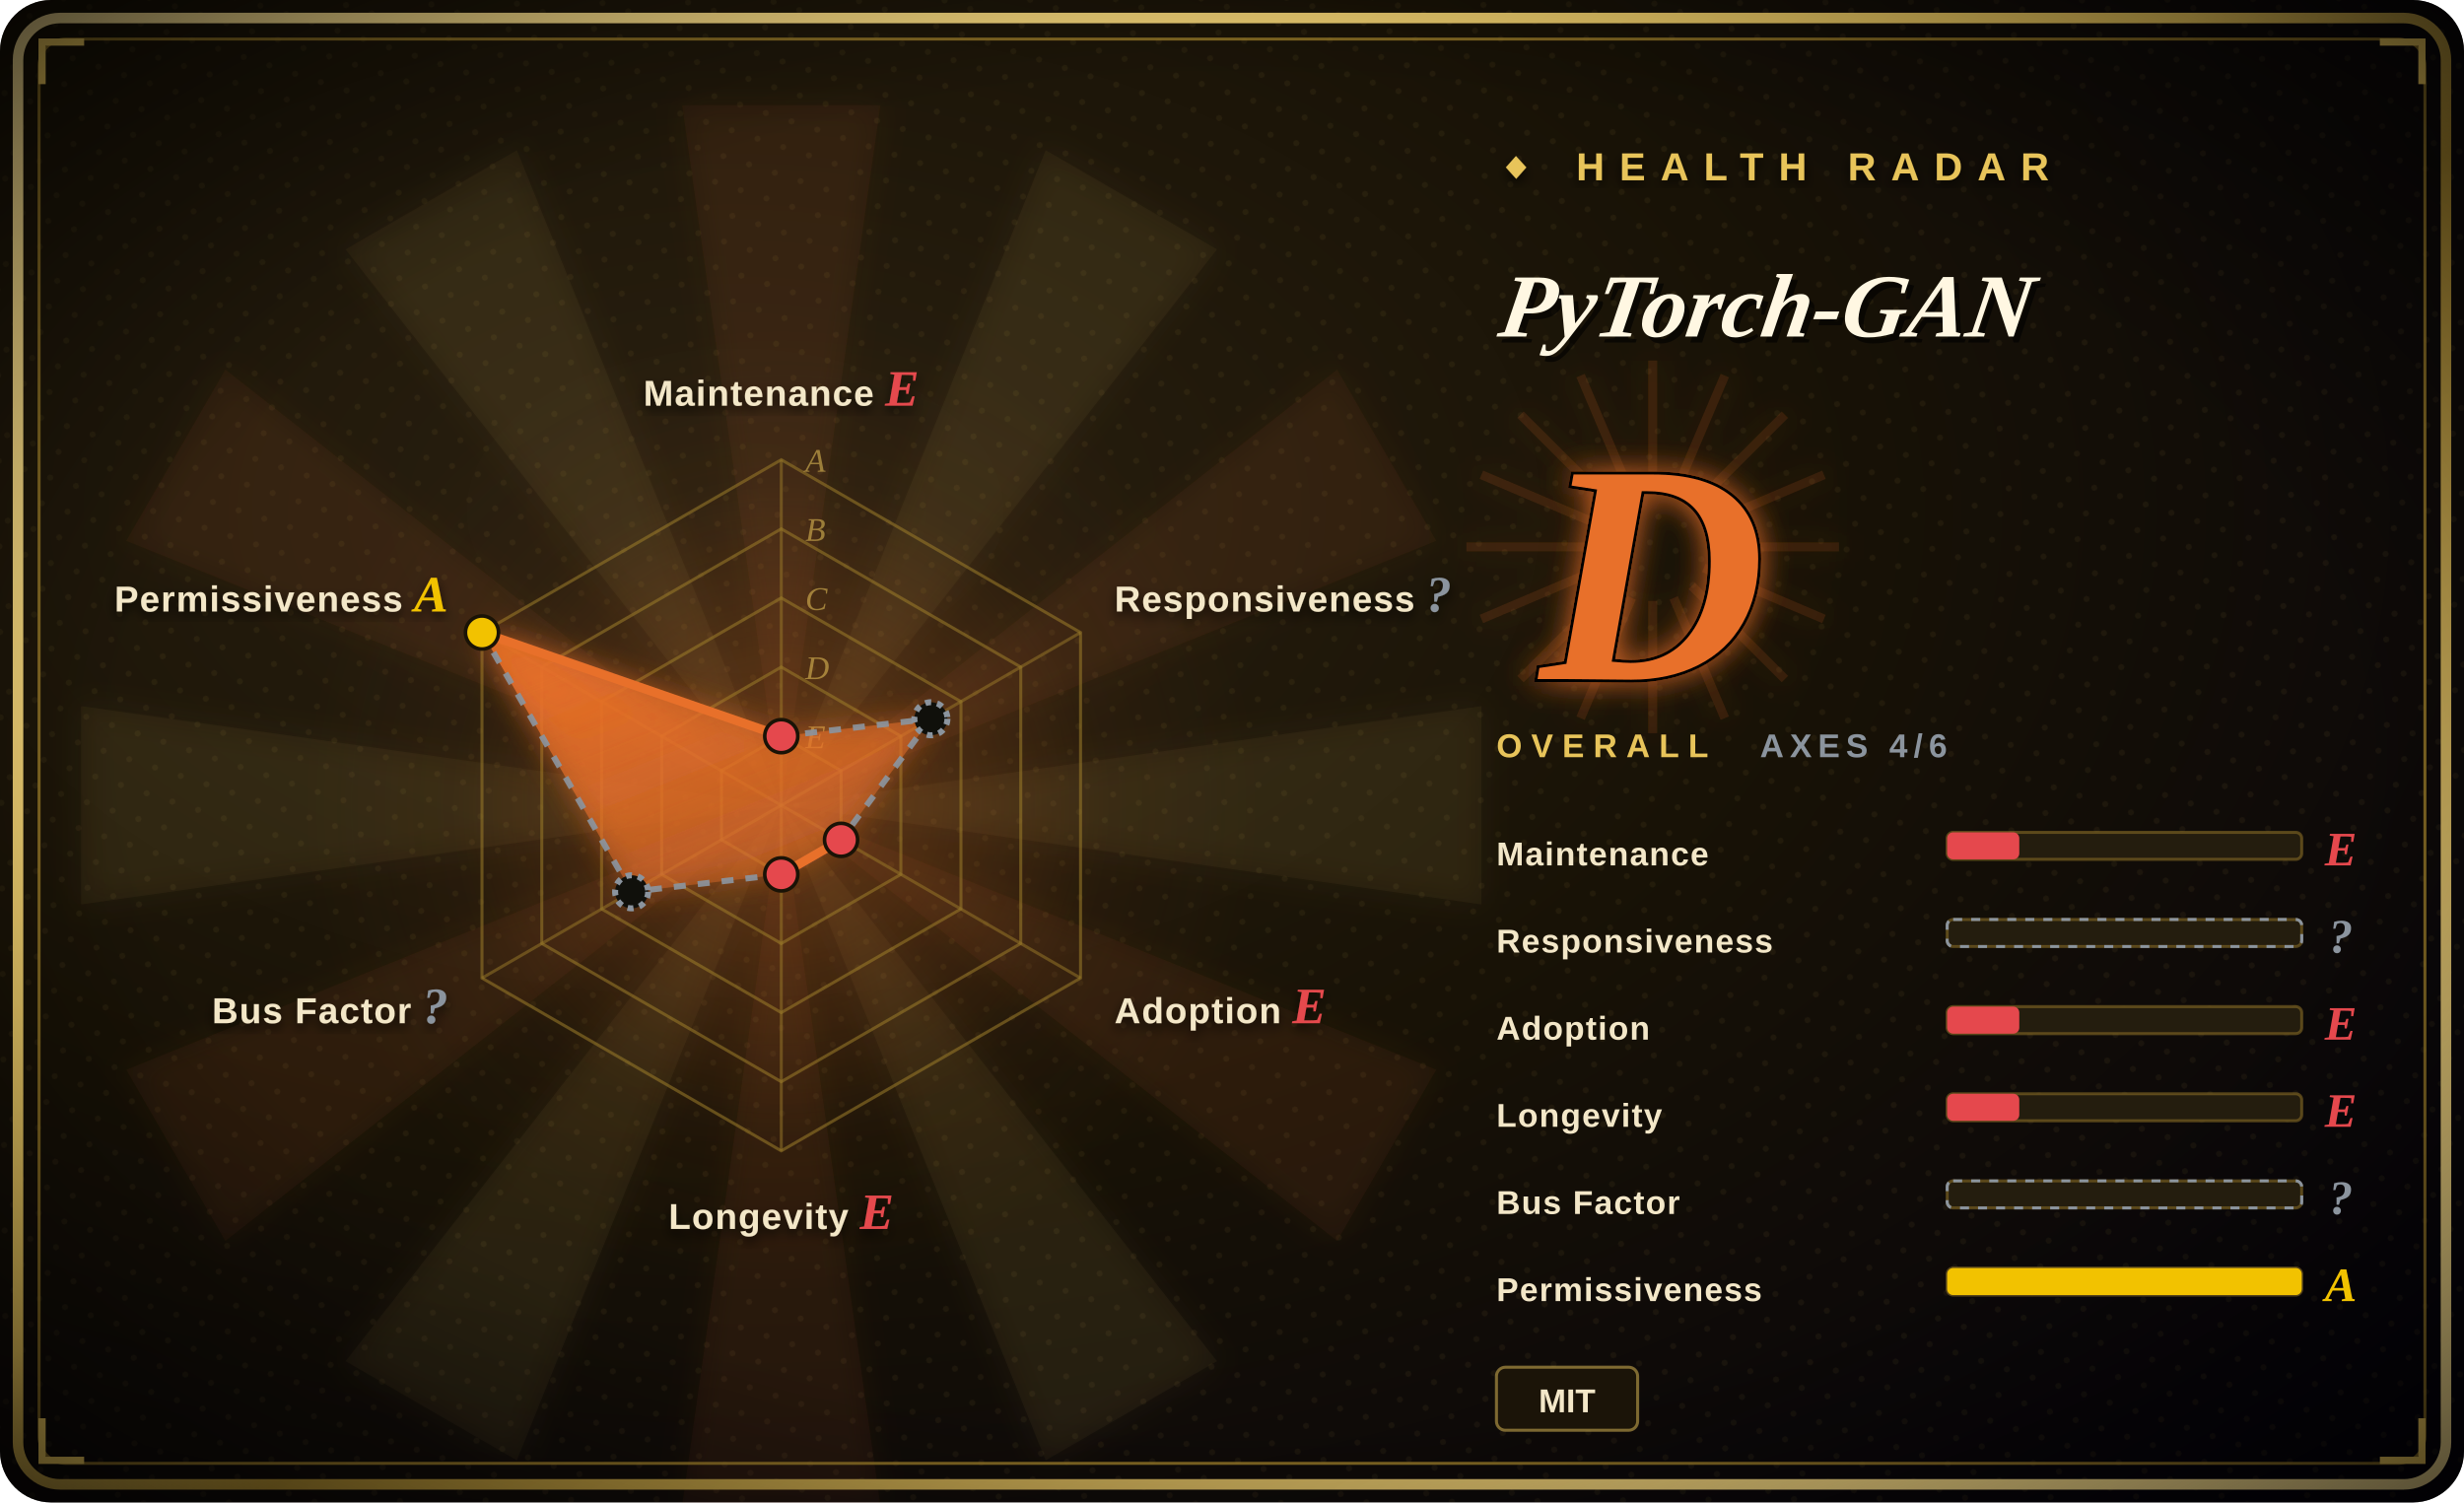
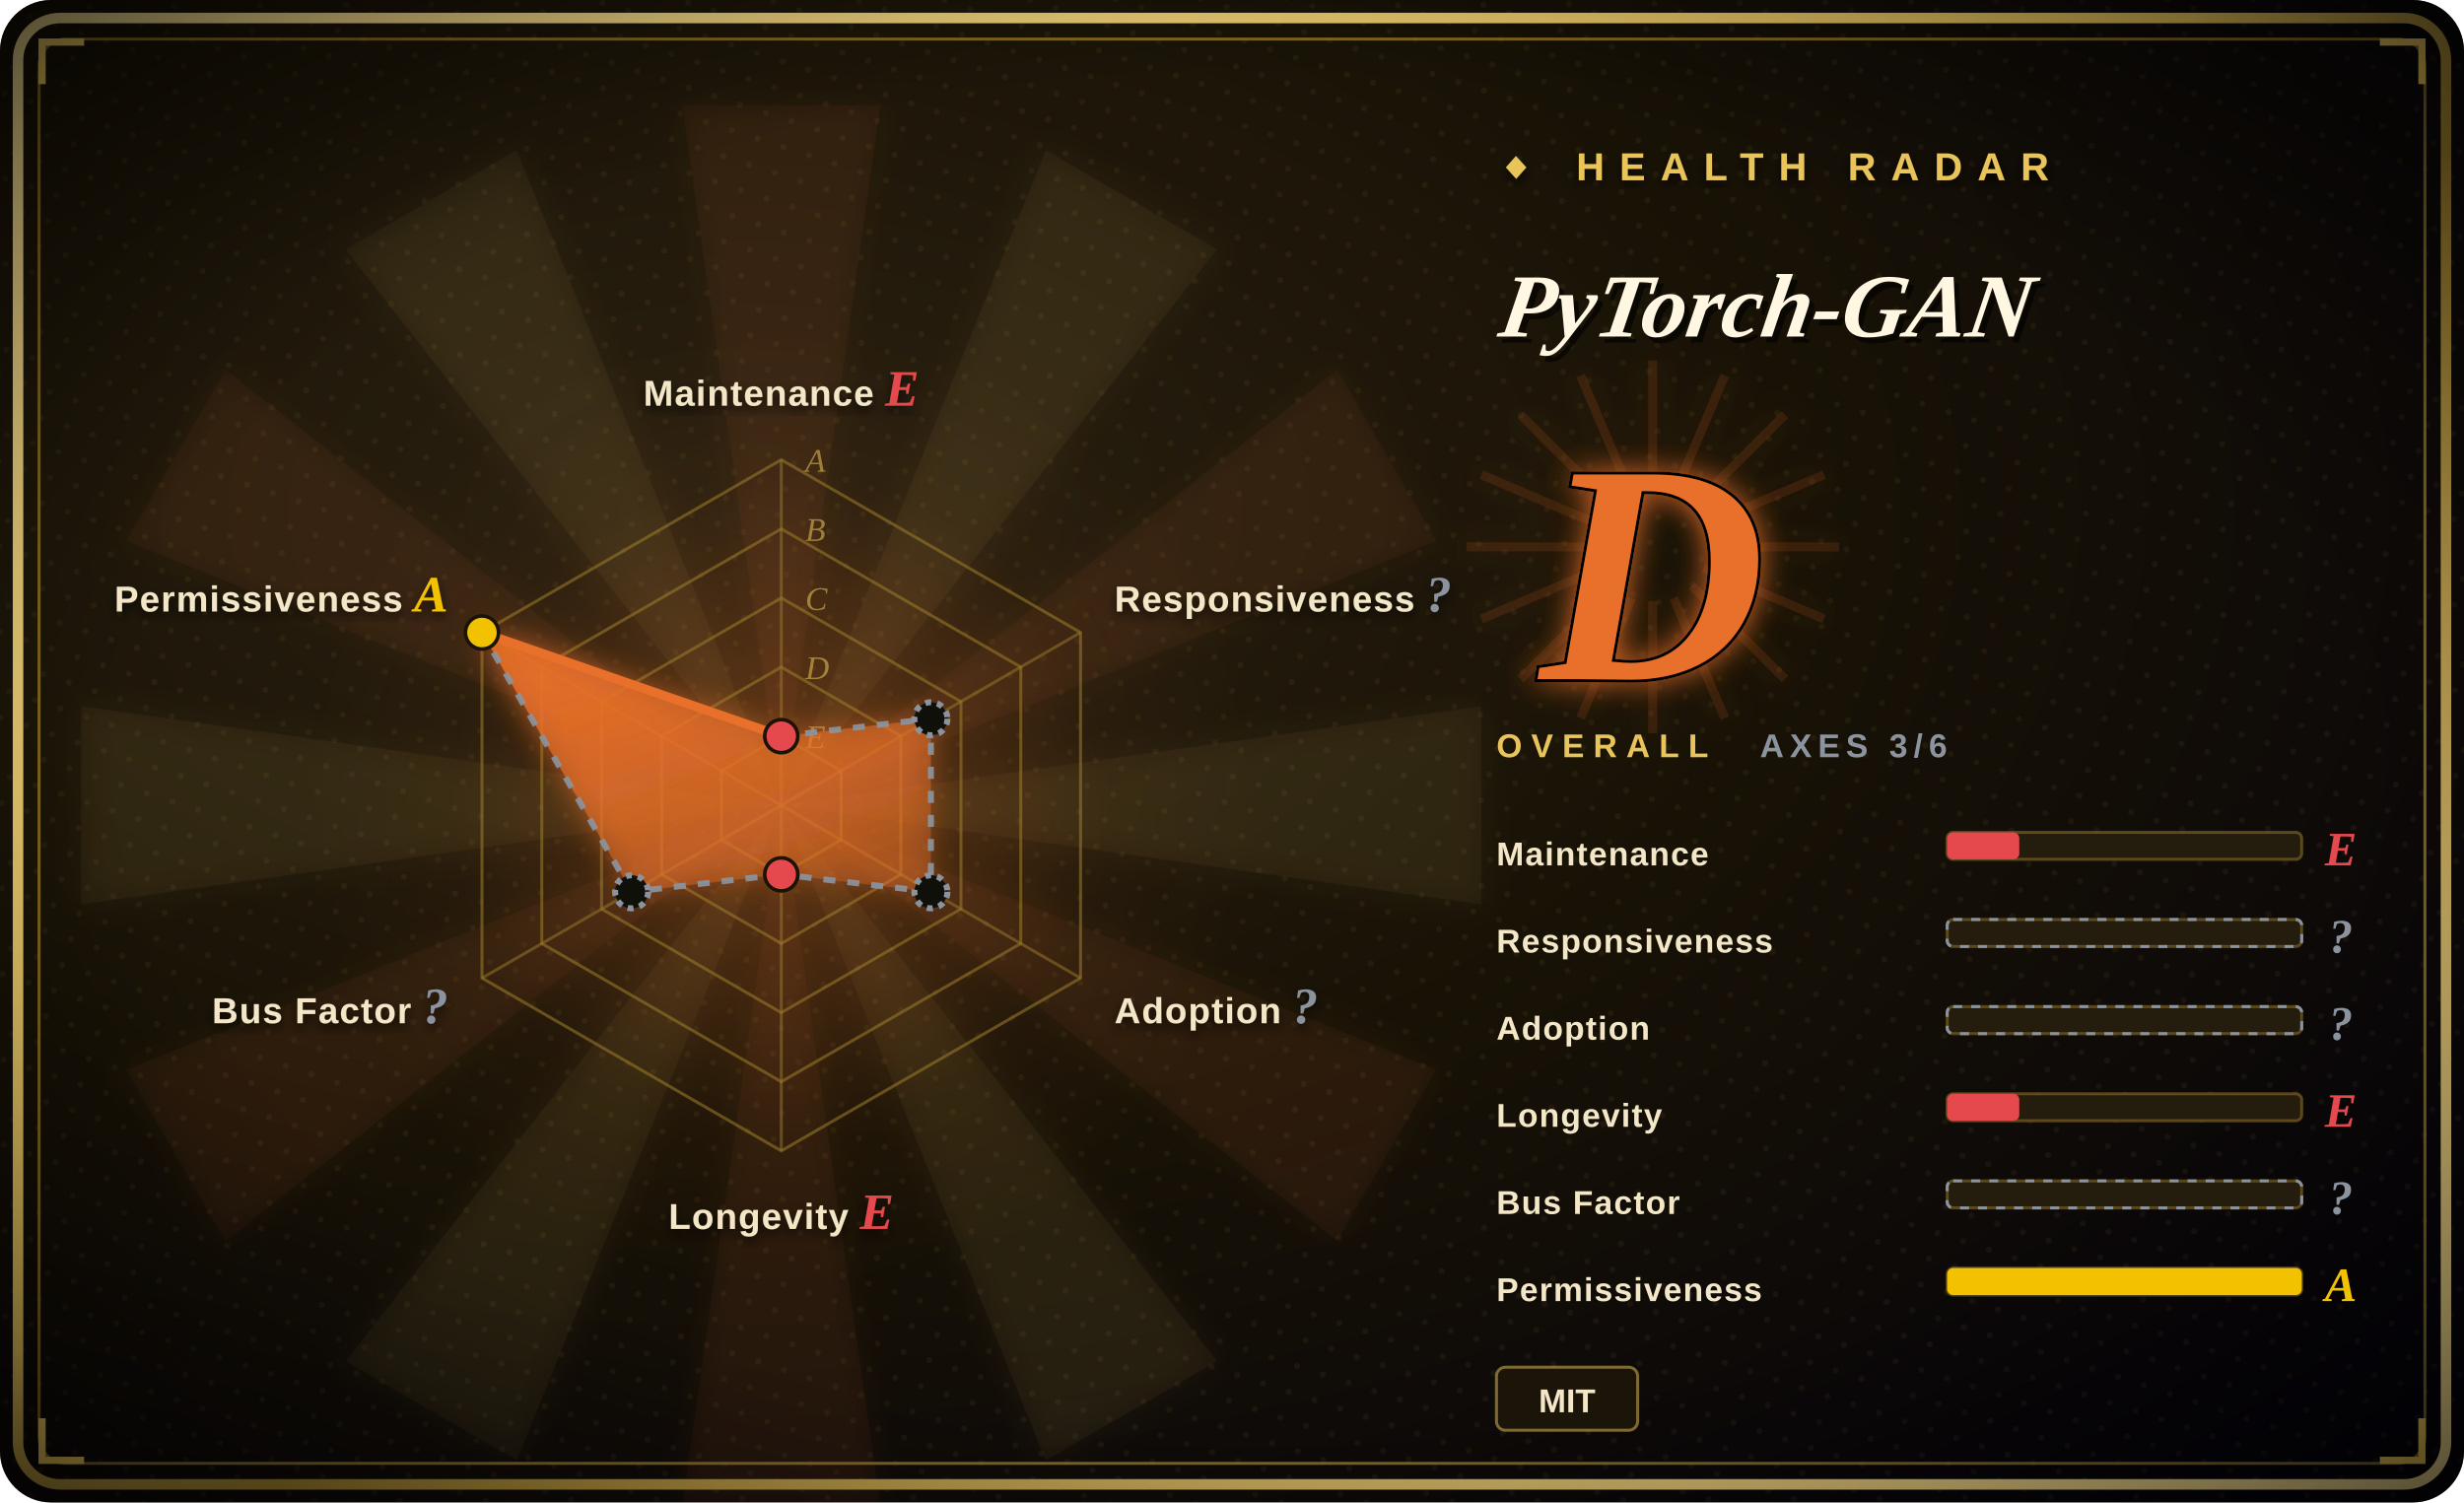
<svg xmlns="http://www.w3.org/2000/svg" width="820" height="500" viewBox="0 0 820 500">
  <defs>
    <radialGradient id="bg" cx="30%" cy="34%" r="90%">
      <stop offset="0%" stop-color="#2a2010" />
      <stop offset="48%" stop-color="#181206" />
      <stop offset="100%" stop-color="#05030a" />
    </radialGradient>
    <radialGradient id="vig" cx="50%" cy="50%" r="72%">
      <stop offset="62%" stop-color="#000000" stop-opacity="0" />
      <stop offset="100%" stop-color="#000000" stop-opacity="0.72" />
    </radialGradient>
    <linearGradient id="frame" x1="0" y1="0" x2="1" y2="1">
      <stop offset="0%" stop-color="#f6dd92" />
      <stop offset="45%" stop-color="#E8C45A" />
      <stop offset="55%" stop-color="#9c7d2a" />
      <stop offset="100%" stop-color="#f6dd92" />
    </linearGradient>
    <linearGradient id="poly" x1="0" y1="0" x2="0.7" y2="1">
      <stop offset="0%" stop-color="#E8702A" stop-opacity="0.92" />
      <stop offset="100%" stop-color="#E8702A" stop-opacity="0.34" />
    </linearGradient>
    <radialGradient id="halo" cx="50%" cy="50%" r="50%">
      <stop offset="0%" stop-color="#E8702A" stop-opacity="0.34" />
      <stop offset="68%" stop-color="#E8702A" stop-opacity="0.04" />
      <stop offset="100%" stop-color="#E8702A" stop-opacity="0" />
    </radialGradient>
    <filter id="glow" x="-60%" y="-60%" width="220%" height="220%">
      <feGaussianBlur stdDeviation="5" result="b" />
      <feMerge>
        <feMergeNode in="b" />
        <feMergeNode in="SourceGraphic" />
      </feMerge>
    </filter>
    <filter id="soft" x="-30%" y="-30%" width="160%" height="160%">
      <feDropShadow dx="0" dy="2" stdDeviation="2" flood-color="#000" flood-opacity="0.7" />
    </filter>
    <pattern id="halftone" width="9" height="9" patternUnits="userSpaceOnUse" patternTransform="rotate(18)">
      <circle cx="2" cy="2" r="1" fill="#E8C45A" fill-opacity="0.06" />
    </pattern>
  </defs>
  <rect width="820" height="500" rx="17" fill="url(#bg)" />
  <rect width="820" height="500" rx="17" fill="url(#halftone)" />
  <g opacity="0.5" filter="url(#glow)">
    <path d="M260,268 L493,235 L493,301 Z" fill="#E8C45A" fill-opacity="0.10" />
    <path d="M260,268 L478,356 L445,413 Z" fill="#E8702A" fill-opacity="0.10" />
    <path d="M260,268 L405,453 L348,486 Z" fill="#E8C45A" fill-opacity="0.10" />
    <path d="M260,268 L293,501 L227,501 Z" fill="#E8702A" fill-opacity="0.10" />
    <path d="M260,268 L172,486 L115,453 Z" fill="#E8C45A" fill-opacity="0.10" />
    <path d="M260,268 L75,413 L42,356 Z" fill="#E8702A" fill-opacity="0.10" />
    <path d="M260,268 L27,301 L27,235 Z" fill="#E8C45A" fill-opacity="0.10" />
    <path d="M260,268 L42,180 L75,123 Z" fill="#E8702A" fill-opacity="0.10" />
    <path d="M260,268 L115,83 L172,50 Z" fill="#E8C45A" fill-opacity="0.10" />
    <path d="M260,268 L227,35 L293,35 Z" fill="#E8702A" fill-opacity="0.10" />
    <path d="M260,268 L348,50 L405,83 Z" fill="#E8C45A" fill-opacity="0.10" />
    <path d="M260,268 L445,123 L478,180 Z" fill="#E8702A" fill-opacity="0.10" />
  </g>
  <circle cx="260" cy="268" r="161" fill="url(#halo)" />
  <rect x="6" y="6" width="808" height="488" rx="14" fill="none" stroke="url(#frame)" stroke-width="3.5" />
  <rect x="13" y="13" width="794" height="474" rx="9" fill="none" stroke="#9c7d2a" stroke-width="1" stroke-opacity="0.8" />
  <path d="M14,28 L14,14 L28,14" fill="none" stroke="#E8C45A" stroke-width="2.4" />
  <path d="M806,28 L806,14 L792,14" fill="none" stroke="#E8C45A" stroke-width="2.4" />
  <path d="M14,472 L14,486 L28,486" fill="none" stroke="#E8C45A" stroke-width="2.4" />
  <path d="M806,472 L806,486 L792,486" fill="none" stroke="#E8C45A" stroke-width="2.4" />
  <rect width="820" height="500" rx="17" fill="url(#vig)" />
  <polygon points="260.0,153.0 359.6,210.5 359.6,325.5 260.0,383.0 160.4,325.5 160.4,210.5" fill="none" stroke="#9c7d2a" stroke-opacity="0.55" stroke-width="1" />
  <polygon points="260.0,176.0 339.7,222.0 339.7,314.0 260.0,360.0 180.3,314.0 180.3,222.0" fill="none" stroke="#9c7d2a" stroke-opacity="0.55" stroke-width="1" />
  <polygon points="260.0,199.0 319.8,233.5 319.8,302.5 260.0,337.0 200.2,302.5 200.2,233.5" fill="none" stroke="#9c7d2a" stroke-opacity="0.55" stroke-width="1" />
  <polygon points="260.0,222.0 299.8,245.0 299.8,291.0 260.0,314.0 220.2,291.0 220.2,245.0" fill="none" stroke="#9c7d2a" stroke-opacity="0.55" stroke-width="1" />
  <polygon points="260.0,245.0 279.9,256.5 279.9,279.5 260.0,291.0 240.1,279.5 240.1,256.5" fill="none" stroke="#9c7d2a" stroke-opacity="0.55" stroke-width="1" />
  <line x1="260" y1="268" x2="260.0" y2="153.0" stroke="#9c7d2a" stroke-opacity="0.5" stroke-width="1" />
  <line x1="260" y1="268" x2="359.6" y2="210.5" stroke="#9c7d2a" stroke-opacity="0.5" stroke-width="1" />
  <line x1="260" y1="268" x2="359.6" y2="325.5" stroke="#9c7d2a" stroke-opacity="0.5" stroke-width="1" />
  <line x1="260" y1="268" x2="260.0" y2="383.0" stroke="#9c7d2a" stroke-opacity="0.5" stroke-width="1" />
  <line x1="260" y1="268" x2="160.4" y2="325.5" stroke="#9c7d2a" stroke-opacity="0.5" stroke-width="1" />
  <line x1="260" y1="268" x2="160.4" y2="210.5" stroke="#9c7d2a" stroke-opacity="0.5" stroke-width="1" />
  <text x="268" y="157.0" font-size="11" font-style="italic" fill="#E8C45A" fill-opacity="0.55" font-family="'Georgia','Times New Roman',serif">A</text>
  <text x="268" y="180.0" font-size="11" font-style="italic" fill="#E8C45A" fill-opacity="0.55" font-family="'Georgia','Times New Roman',serif">B</text>
  <text x="268" y="203.0" font-size="11" font-style="italic" fill="#E8C45A" fill-opacity="0.55" font-family="'Georgia','Times New Roman',serif">C</text>
  <text x="268" y="226.0" font-size="11" font-style="italic" fill="#E8C45A" fill-opacity="0.55" font-family="'Georgia','Times New Roman',serif">D</text>
  <text x="268" y="249.0" font-size="11" font-style="italic" fill="#E8C45A" fill-opacity="0.55" font-family="'Georgia','Times New Roman',serif">E</text>
-   <polygon points="260.0,245.0 309.8,239.2 279.9,279.5 260.0,291.0 210.2,296.8 160.4,210.5" fill="url(#poly)" filter="url(#glow)" />
+   <polygon points="260.0,245.0 309.8,239.2 309.8,296.8 260.0,291.0 210.2,296.8 160.4,210.5" fill="url(#poly)" filter="url(#glow)" />
  <line x1="260.0" y1="245.0" x2="309.8" y2="239.2" stroke="#8B949E" stroke-width="2" stroke-dasharray="4 4" stroke-opacity="0.92" />
-   <line x1="309.8" y1="239.2" x2="279.9" y2="279.5" stroke="#8B949E" stroke-width="2" stroke-dasharray="4 4" stroke-opacity="0.92" />
-   <line x1="279.9" y1="279.5" x2="260.0" y2="291.0" stroke="#E8702A" stroke-width="3" />
+   <line x1="309.8" y1="239.2" x2="309.8" y2="296.8" stroke="#8B949E" stroke-width="2" stroke-dasharray="4 4" stroke-opacity="0.92" />
+   <line x1="309.8" y1="296.8" x2="260.0" y2="291.0" stroke="#8B949E" stroke-width="2" stroke-dasharray="4 4" stroke-opacity="0.92" />
  <line x1="260.0" y1="291.0" x2="210.2" y2="296.8" stroke="#8B949E" stroke-width="2" stroke-dasharray="4 4" stroke-opacity="0.92" />
  <line x1="210.2" y1="296.8" x2="160.4" y2="210.5" stroke="#8B949E" stroke-width="2" stroke-dasharray="4 4" stroke-opacity="0.92" />
  <line x1="160.4" y1="210.5" x2="260.0" y2="245.0" stroke="#E8702A" stroke-width="3" />
  <circle cx="260.0" cy="245.0" r="5.5" fill="#E5484D" stroke="#1a1306" stroke-width="1.2" />
  <circle cx="309.8" cy="239.2" r="5.5" fill="#10100b" stroke="#8B949E" stroke-width="2" stroke-dasharray="2 2" />
-   <circle cx="279.9" cy="279.5" r="5.5" fill="#E5484D" stroke="#1a1306" stroke-width="1.2" />
+   <circle cx="309.8" cy="296.8" r="5.5" fill="#10100b" stroke="#8B949E" stroke-width="2" stroke-dasharray="2 2" />
  <circle cx="260.0" cy="291.0" r="5.5" fill="#E5484D" stroke="#1a1306" stroke-width="1.2" />
  <circle cx="210.2" cy="296.8" r="5.5" fill="#10100b" stroke="#8B949E" stroke-width="2" stroke-dasharray="2 2" />
  <circle cx="160.4" cy="210.5" r="5.5" fill="#F2C200" stroke="#1a1306" stroke-width="1.2" />
  <text x="260.0" y="135.0" font-size="12" font-weight="900" fill="#f3e7c8" text-anchor="middle" font-family="'Arial Black','Helvetica Neue',Arial,sans-serif" letter-spacing="0.4" filter="url(#soft)">Maintenance <tspan fill="#E5484D" font-family="'Georgia','Times New Roman',serif" font-style="italic" font-size="17">E</tspan>
  </text>
  <text x="370.9" y="203.5" font-size="12" font-weight="900" fill="#f3e7c8" text-anchor="start" font-family="'Arial Black','Helvetica Neue',Arial,sans-serif" letter-spacing="0.4" filter="url(#soft)">Responsiveness <tspan fill="#8B949E" font-family="'Georgia','Times New Roman',serif" font-style="italic" font-size="17">?</tspan>
  </text>
-   <text x="370.9" y="340.5" font-size="12" font-weight="900" fill="#f3e7c8" text-anchor="start" font-family="'Arial Black','Helvetica Neue',Arial,sans-serif" letter-spacing="0.4" filter="url(#soft)">Adoption <tspan fill="#E5484D" font-family="'Georgia','Times New Roman',serif" font-style="italic" font-size="17">E</tspan>
+   <text x="370.9" y="340.5" font-size="12" font-weight="900" fill="#f3e7c8" text-anchor="start" font-family="'Arial Black','Helvetica Neue',Arial,sans-serif" letter-spacing="0.4" filter="url(#soft)">Adoption <tspan fill="#8B949E" font-family="'Georgia','Times New Roman',serif" font-style="italic" font-size="17">?</tspan>
  </text>
  <text x="260.0" y="409.0" font-size="12" font-weight="900" fill="#f3e7c8" text-anchor="middle" font-family="'Arial Black','Helvetica Neue',Arial,sans-serif" letter-spacing="0.4" filter="url(#soft)">Longevity <tspan fill="#E5484D" font-family="'Georgia','Times New Roman',serif" font-style="italic" font-size="17">E</tspan>
  </text>
  <text x="149.1" y="340.5" font-size="12" font-weight="900" fill="#f3e7c8" text-anchor="end" font-family="'Arial Black','Helvetica Neue',Arial,sans-serif" letter-spacing="0.4" filter="url(#soft)">Bus Factor <tspan fill="#8B949E" font-family="'Georgia','Times New Roman',serif" font-style="italic" font-size="17">?</tspan>
  </text>
  <text x="149.1" y="203.5" font-size="12" font-weight="900" fill="#f3e7c8" text-anchor="end" font-family="'Arial Black','Helvetica Neue',Arial,sans-serif" letter-spacing="0.4" filter="url(#soft)">Permissiveness <tspan fill="#F2C200" font-family="'Georgia','Times New Roman',serif" font-style="italic" font-size="17">A</tspan>
  </text>
  <text x="498" y="60" font-size="13" letter-spacing="5" fill="#E8C45A" font-weight="900" font-family="'Arial Black','Helvetica Neue',Arial,sans-serif" filter="url(#soft)">◆ HEALTH RADAR</text>
  <g transform="translate(498,112) skewX(-9)">
    <text x="2" y="2" font-size="30" font-weight="900" font-style="italic" fill="#000" fill-opacity="0.6" font-family="'Georgia','Times New Roman',serif">PyTorch-GAN</text>
    <text x="0" y="0" font-size="30" font-weight="900" font-style="italic" fill="#fff7e2" font-family="'Georgia','Times New Roman',serif">PyTorch-GAN</text>
  </g>
  <line x1="498" y1="124" x2="648" y2="124" stroke="url(#frame)" stroke-width="2" />
  <g opacity="0.85" filter="url(#glow)">
    <line x1="568" y1="182" x2="612" y2="182" stroke="#E8702A" stroke-opacity="0.16" stroke-width="3" />
    <line x1="567" y1="189" x2="607" y2="206" stroke="#E8702A" stroke-opacity="0.16" stroke-width="3" />
    <line x1="563" y1="195" x2="594" y2="226" stroke="#E8702A" stroke-opacity="0.16" stroke-width="3" />
    <line x1="557" y1="199" x2="574" y2="239" stroke="#E8702A" stroke-opacity="0.16" stroke-width="3" />
    <line x1="550" y1="200" x2="550" y2="244" stroke="#E8702A" stroke-opacity="0.16" stroke-width="3" />
    <line x1="543" y1="199" x2="526" y2="239" stroke="#E8702A" stroke-opacity="0.16" stroke-width="3" />
    <line x1="537" y1="195" x2="506" y2="226" stroke="#E8702A" stroke-opacity="0.16" stroke-width="3" />
    <line x1="533" y1="189" x2="493" y2="206" stroke="#E8702A" stroke-opacity="0.16" stroke-width="3" />
    <line x1="532" y1="182" x2="488" y2="182" stroke="#E8702A" stroke-opacity="0.16" stroke-width="3" />
    <line x1="533" y1="175" x2="493" y2="158" stroke="#E8702A" stroke-opacity="0.16" stroke-width="3" />
    <line x1="537" y1="169" x2="506" y2="138" stroke="#E8702A" stroke-opacity="0.16" stroke-width="3" />
    <line x1="543" y1="165" x2="526" y2="125" stroke="#E8702A" stroke-opacity="0.16" stroke-width="3" />
    <line x1="550" y1="164" x2="550" y2="120" stroke="#E8702A" stroke-opacity="0.16" stroke-width="3" />
    <line x1="557" y1="165" x2="574" y2="125" stroke="#E8702A" stroke-opacity="0.16" stroke-width="3" />
    <line x1="563" y1="169" x2="594" y2="138" stroke="#E8702A" stroke-opacity="0.16" stroke-width="3" />
    <line x1="567" y1="175" x2="607" y2="158" stroke="#E8702A" stroke-opacity="0.16" stroke-width="3" />
  </g>
  <text x="550" y="226" font-size="104" font-weight="900" font-style="italic" text-anchor="middle" fill="#E8702A" stroke="#000" stroke-width="2" paint-order="stroke" font-family="'Georgia','Times New Roman',serif" filter="url(#glow)">D</text>
  <text x="498" y="252" font-size="11" letter-spacing="3" fill="#E8C45A" font-family="'Arial Black','Helvetica Neue',Arial,sans-serif" font-weight="900">OVERALL</text>
-   <text x="648" y="252" font-size="11" letter-spacing="2" fill="#8B949E" font-family="'Arial Black','Helvetica Neue',Arial,sans-serif" font-weight="900" text-anchor="end">AXES 4/6</text>
+   <text x="648" y="252" font-size="11" letter-spacing="2" fill="#8B949E" font-family="'Arial Black','Helvetica Neue',Arial,sans-serif" font-weight="900" text-anchor="end">AXES 3/6</text>
  <text x="498" y="288" font-size="11" font-weight="900" fill="#f3e7c8" font-family="'Arial Black','Helvetica Neue',Arial,sans-serif" letter-spacing="0.4">Maintenance</text>
  <rect x="648" y="277" width="118" height="9" rx="2" fill="#241d0e" stroke="#9c7d2a" stroke-opacity="0.5" />
  <rect x="648" y="277" width="24" height="9" rx="2" fill="#E5484D" />
  <text x="779" y="288" font-size="16" font-weight="900" font-style="italic" fill="#E5484D" font-family="'Georgia','Times New Roman',serif" text-anchor="middle">E</text>
  <text x="498" y="317" font-size="11" font-weight="900" fill="#f3e7c8" font-family="'Arial Black','Helvetica Neue',Arial,sans-serif" letter-spacing="0.4">Responsiveness</text>
  <rect x="648" y="306" width="118" height="9" rx="2" fill="#241d0e" stroke="#9c7d2a" stroke-opacity="0.5" />
  <rect x="648" y="306" width="118" height="9" rx="2" fill="none" stroke="#8B949E" stroke-dasharray="3 3" />
  <text x="779" y="317" font-size="16" font-weight="900" font-style="italic" fill="#8B949E" font-family="'Georgia','Times New Roman',serif" text-anchor="middle">?</text>
  <text x="498" y="346" font-size="11" font-weight="900" fill="#f3e7c8" font-family="'Arial Black','Helvetica Neue',Arial,sans-serif" letter-spacing="0.4">Adoption</text>
  <rect x="648" y="335" width="118" height="9" rx="2" fill="#241d0e" stroke="#9c7d2a" stroke-opacity="0.5" />
-   <rect x="648" y="335" width="24" height="9" rx="2" fill="#E5484D" />
-   <text x="779" y="346" font-size="16" font-weight="900" font-style="italic" fill="#E5484D" font-family="'Georgia','Times New Roman',serif" text-anchor="middle">E</text>
+   <rect x="648" y="335" width="118" height="9" rx="2" fill="none" stroke="#8B949E" stroke-dasharray="3 3" />
+   <text x="779" y="346" font-size="16" font-weight="900" font-style="italic" fill="#8B949E" font-family="'Georgia','Times New Roman',serif" text-anchor="middle">?</text>
  <text x="498" y="375" font-size="11" font-weight="900" fill="#f3e7c8" font-family="'Arial Black','Helvetica Neue',Arial,sans-serif" letter-spacing="0.4">Longevity</text>
  <rect x="648" y="364" width="118" height="9" rx="2" fill="#241d0e" stroke="#9c7d2a" stroke-opacity="0.5" />
  <rect x="648" y="364" width="24" height="9" rx="2" fill="#E5484D" />
  <text x="779" y="375" font-size="16" font-weight="900" font-style="italic" fill="#E5484D" font-family="'Georgia','Times New Roman',serif" text-anchor="middle">E</text>
  <text x="498" y="404" font-size="11" font-weight="900" fill="#f3e7c8" font-family="'Arial Black','Helvetica Neue',Arial,sans-serif" letter-spacing="0.4">Bus Factor</text>
  <rect x="648" y="393" width="118" height="9" rx="2" fill="#241d0e" stroke="#9c7d2a" stroke-opacity="0.5" />
  <rect x="648" y="393" width="118" height="9" rx="2" fill="none" stroke="#8B949E" stroke-dasharray="3 3" />
  <text x="779" y="404" font-size="16" font-weight="900" font-style="italic" fill="#8B949E" font-family="'Georgia','Times New Roman',serif" text-anchor="middle">?</text>
  <text x="498" y="433" font-size="11" font-weight="900" fill="#f3e7c8" font-family="'Arial Black','Helvetica Neue',Arial,sans-serif" letter-spacing="0.4">Permissiveness</text>
  <rect x="648" y="422" width="118" height="9" rx="2" fill="#241d0e" stroke="#9c7d2a" stroke-opacity="0.5" />
  <rect x="648" y="422" width="118" height="9" rx="2" fill="#F2C200" />
  <text x="779" y="433" font-size="16" font-weight="900" font-style="italic" fill="#F2C200" font-family="'Georgia','Times New Roman',serif" text-anchor="middle">A</text>
  <rect x="498" y="455" width="47" height="21" rx="3" fill="#1b1408" stroke="#E8C45A" stroke-opacity="0.5" />
  <text x="521.5" y="470" font-size="11" font-weight="700" fill="#f3e7c8" text-anchor="middle" font-family="'Arial Black','Helvetica Neue',Arial,sans-serif">MIT</text>
</svg>
